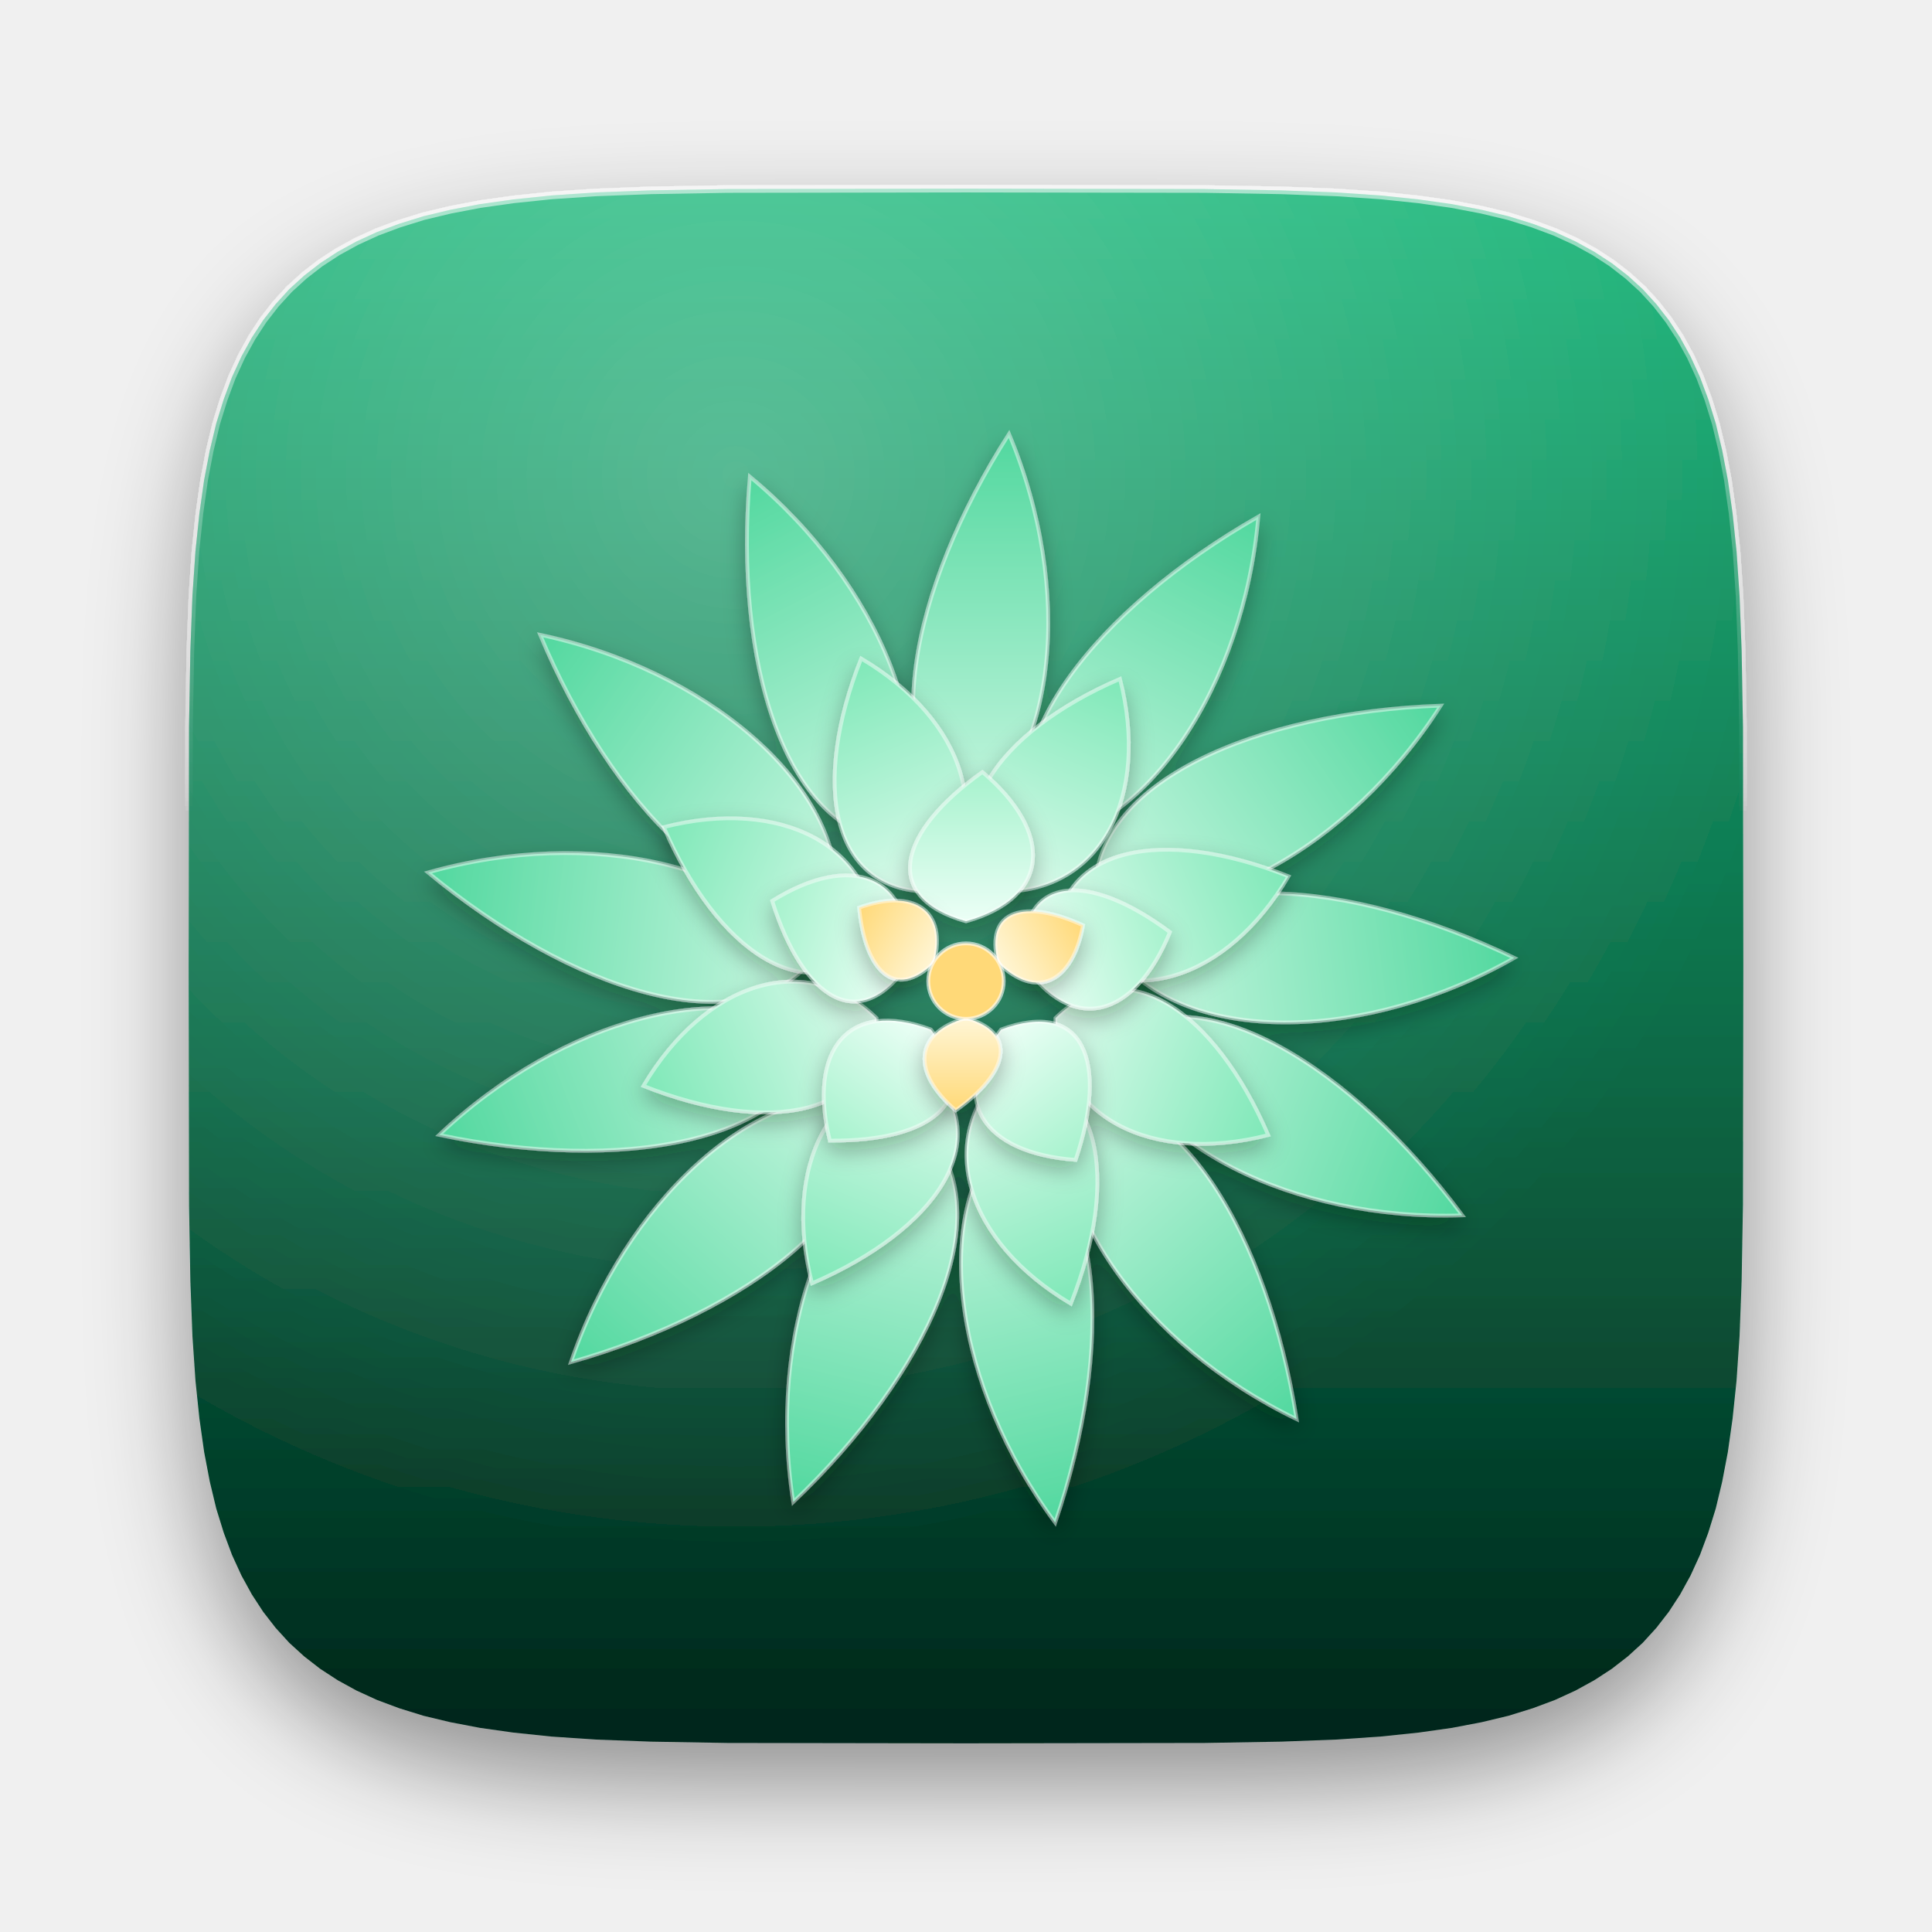
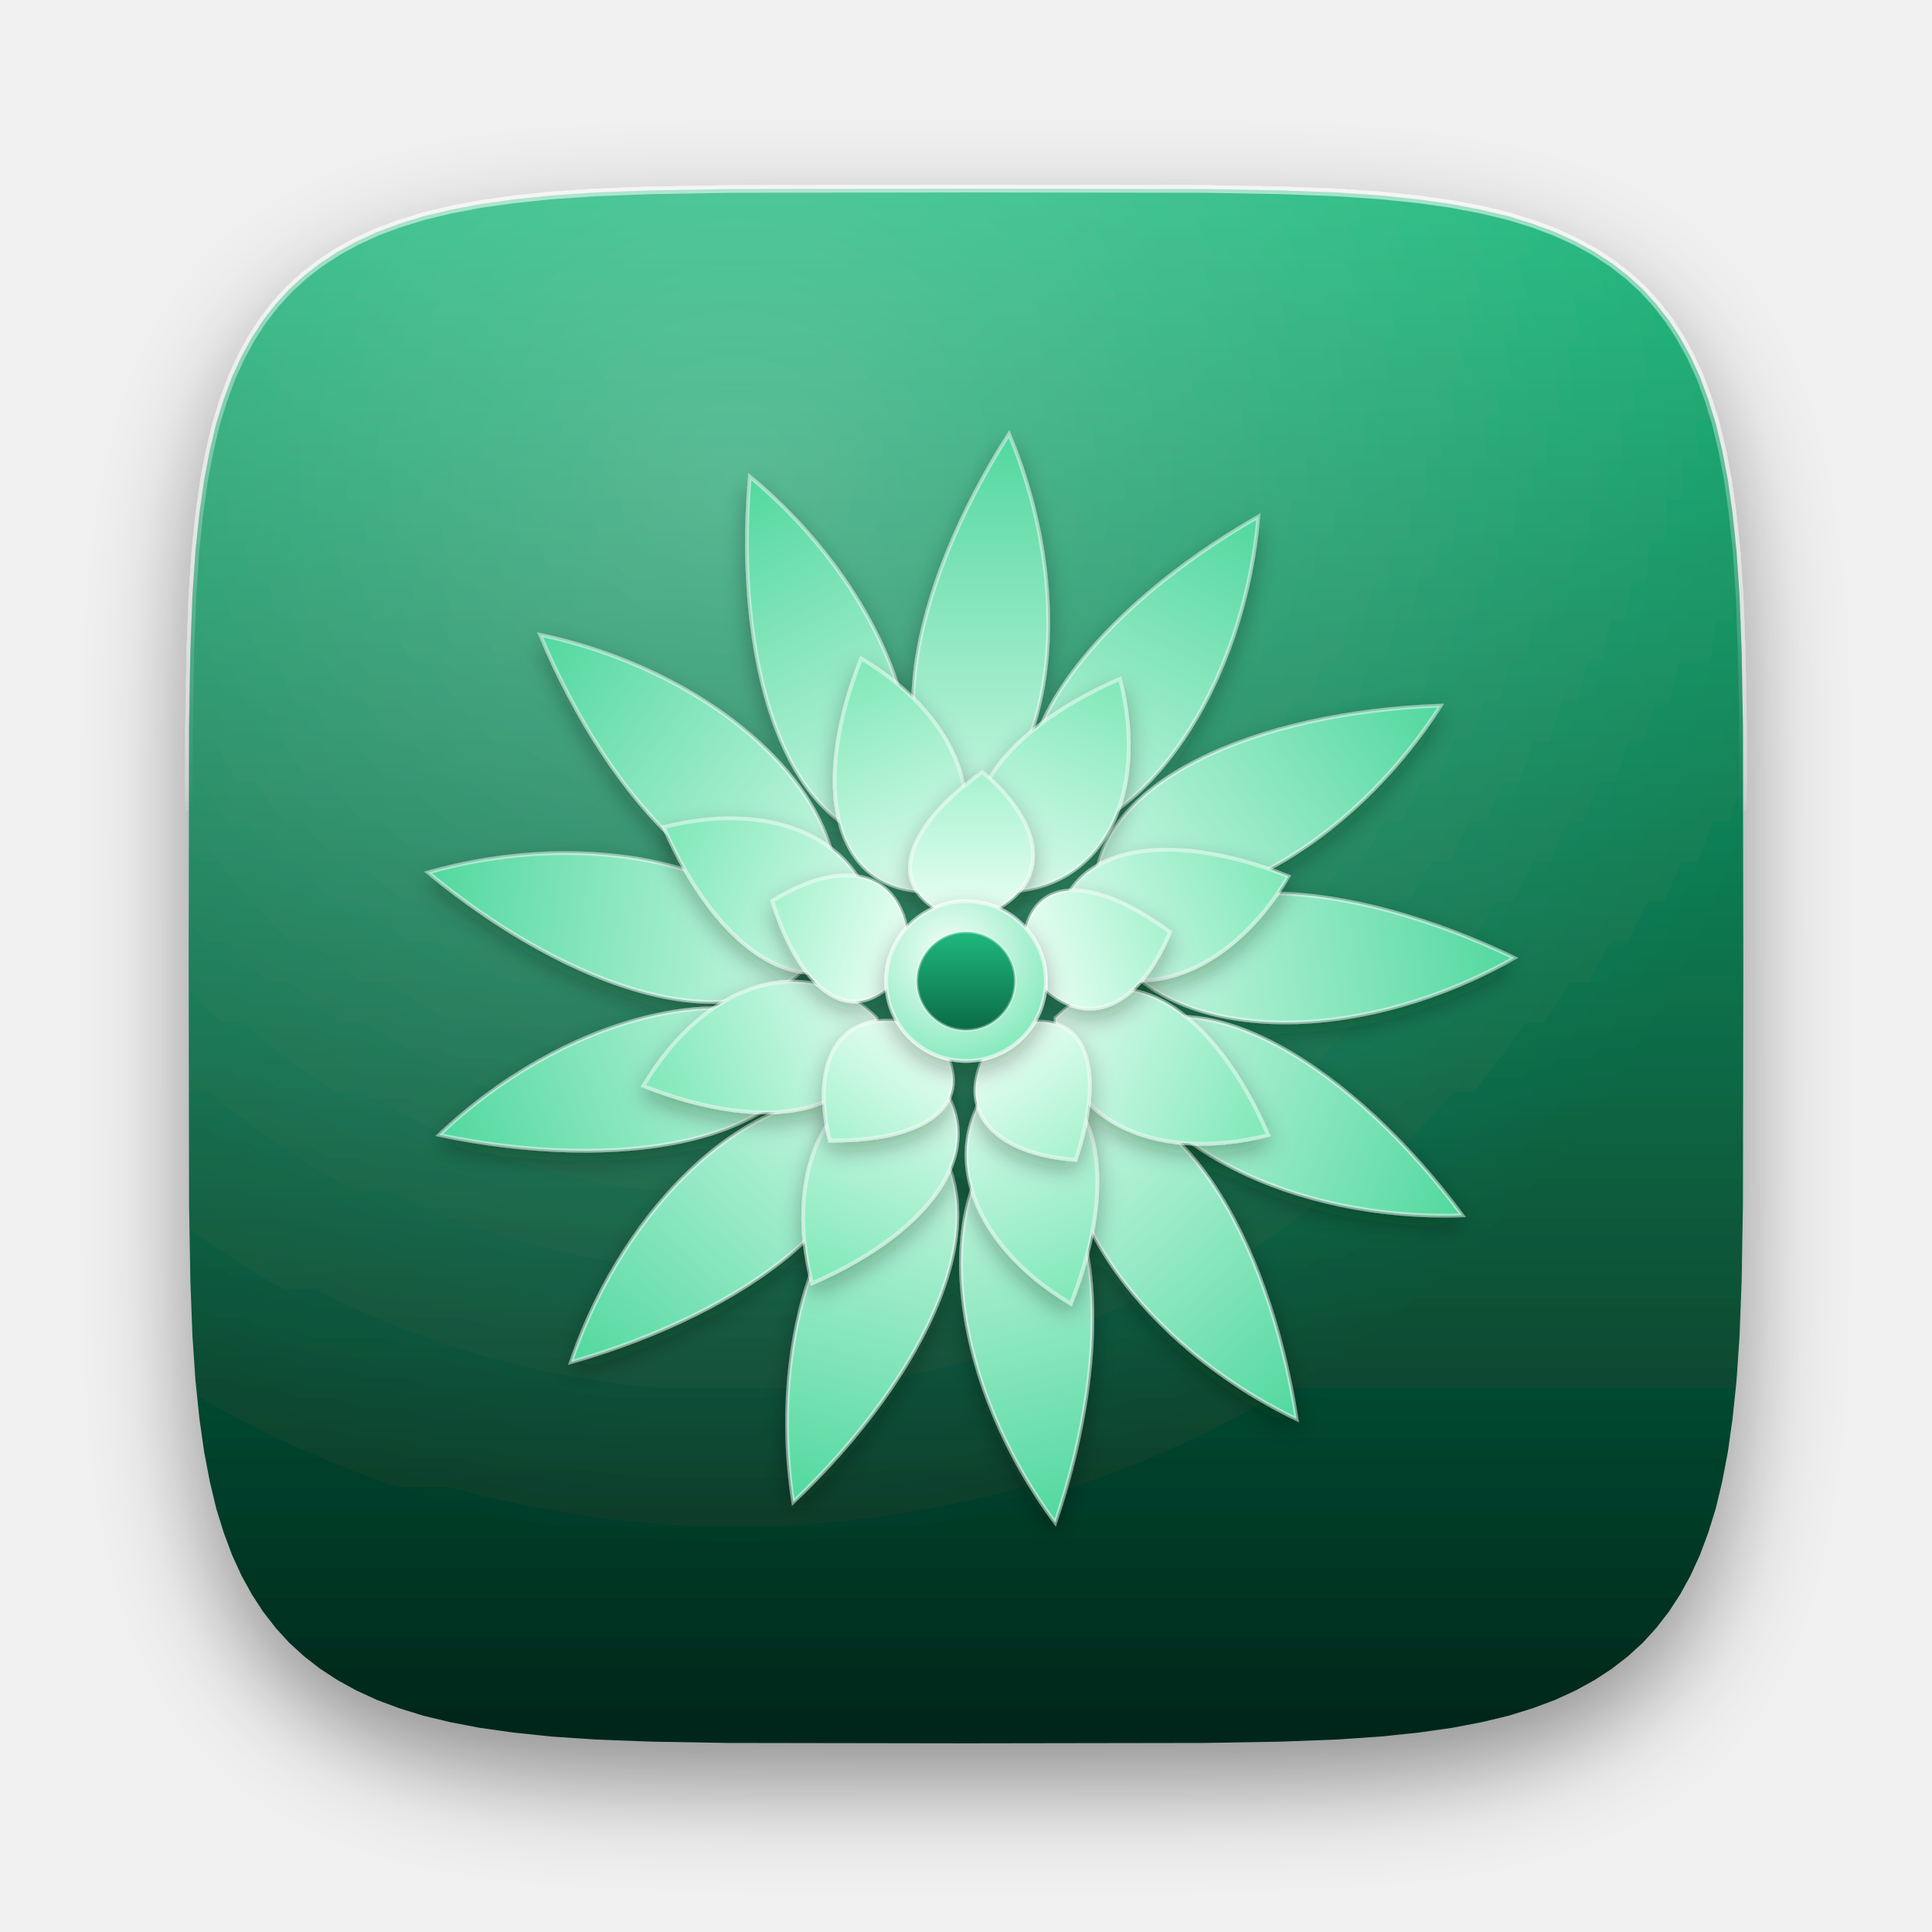
<svg xmlns="http://www.w3.org/2000/svg" viewBox="0 0 1024 1024" width="1024" height="1024" role="img" aria-labelledby="t d">
  <defs>
    <linearGradient id="ibg" x1="0" y1="0" x2="0" y2="1">
      <stop offset="0" stop-color="#1fb87c" />
      <stop offset=".55" stop-color="#0a6b47" />
      <stop offset="1" stop-color="#03261a" />
    </linearGradient>
    <radialGradient id="gloss" cx="35%" cy="18%" r="70%">
      <stop offset="0" stop-color="#fff" stop-opacity=".28" />
      <stop offset="1" stop-color="#fff" stop-opacity="0" />
    </radialGradient>
    <linearGradient id="edge" x1="0" y1="0" x2="0" y2="1">
      <stop offset="0" stop-color="#fff" stop-opacity=".55" />
      <stop offset=".4" stop-color="#fff" stop-opacity="0" />
    </linearGradient>
    <filter id="sh" x="-20%" y="-20%" width="140%" height="150%">
      <feDropShadow dx="0" dy="22" stdDeviation="26" flood-color="#000" flood-opacity=".4" />
    </filter>
    <filter id="ps" x="-20%" y="-20%" width="140%" height="140%">
      <feDropShadow dx="0" dy="5" stdDeviation="6" flood-color="#021a11" flood-opacity=".32" />
    </filter>
    <linearGradient id="g0" x1="0" y1="1" x2="0" y2="0">
      <stop offset="0" stop-color="#c9f7e1" />
      <stop offset="1" stop-color="#52d89f" />
    </linearGradient>
    <path id="k0" d="M0 -83.0C-48.1 -116.1 -30.1 -207.2 22.8 -290.0C57.4 -207.2 48.1 -116.1 0 -83.0Z" fill="url(#g0)" stroke="#fff" stroke-opacity=".45" stroke-width="2" />
    <linearGradient id="g1" x1="0" y1="1" x2="0" y2="0">
      <stop offset="0" stop-color="#dcfbec" />
      <stop offset="1" stop-color="#7fe8b8" />
    </linearGradient>
    <path id="k1" d="M0 -51.3C-48.3 -71.8 -35.5 -128.1 14.1 -179.2C52.4 -128.1 48.3 -71.8 0 -51.3Z" fill="url(#g1)" stroke="#fff" stroke-opacity=".45" stroke-width="2" />
    <linearGradient id="g2" x1="0" y1="1" x2="0" y2="0">
      <stop offset="0" stop-color="#ecfff6" />
      <stop offset="1" stop-color="#a6f2cd" />
    </linearGradient>
    <path id="k2" d="M0 -31.7C-45.2 -44.4 -35.9 -79.1 8.7 -110.8C46.3 -79.1 45.2 -44.4 0 -31.7Z" fill="url(#g2)" stroke="#fff" stroke-opacity=".45" stroke-width="2" />
-     <linearGradient id="g3" x1="0" y1="1" x2="0" y2="0">
-       <stop offset="0" stop-color="#fff6d6" />
-       <stop offset="1" stop-color="#ffd978" />
+     <radialGradient id="cd" cx="40%" cy="32%" r="75%">
+       <stop offset="0" stop-color="#f4fffa" />
+       <stop offset="1" stop-color="#7fe8b8" />
+     </radialGradient>
+     <linearGradient id="ci" x1="0" y1="0" x2="0" y2="1">
+       <stop offset="0" stop-color="#1fb87c" />
+       <stop offset="1" stop-color="#0a6b47" />
    </linearGradient>
-     <path id="k3" d="M0 -19.6C-28.0 -27.4 -22.2 -48.9 5.4 -68.5C28.6 -48.9 28.0 -27.4 0 -19.6Z" fill="url(#g3)" stroke="#fff" stroke-opacity=".45" stroke-width="2" />
  </defs>
  <g filter="url(#sh)">
    <path d="M924.0 512.0 L923.8 638.6 L923.1 679.0 L922.0 708.2 L920.4 731.8 L918.3 751.9 L915.8 769.6 L912.8 785.3 L909.4 799.5 L905.4 812.4 L901.0 824.2 L896.0 835.1 L890.5 845.1 L884.5 854.3 L877.9 862.8 L870.7 870.7 L862.8 877.9 L854.3 884.5 L845.1 890.5 L835.1 896.0 L824.2 901.0 L812.4 905.4 L799.5 909.4 L785.3 912.8 L769.6 915.8 L751.9 918.3 L731.8 920.4 L708.2 922.0 L679.0 923.1 L638.6 923.8 L512.0 924.0 L385.4 923.8 L345.0 923.1 L315.8 922.0 L292.2 920.4 L272.1 918.3 L254.4 915.8 L238.7 912.8 L224.5 909.4 L211.6 905.4 L199.8 901.0 L188.9 896.0 L178.9 890.5 L169.7 884.5 L161.2 877.9 L153.3 870.7 L146.1 862.8 L139.5 854.3 L133.5 845.1 L128.0 835.1 L123.0 824.2 L118.6 812.4 L114.6 799.5 L111.2 785.3 L108.2 769.6 L105.7 751.9 L103.6 731.8 L102.0 708.2 L100.9 679.0 L100.2 638.6 L100.0 512.0 L100.2 385.4 L100.9 345.0 L102.0 315.8 L103.6 292.2 L105.7 272.1 L108.2 254.4 L111.2 238.7 L114.6 224.5 L118.6 211.6 L123.0 199.8 L128.0 188.9 L133.5 178.9 L139.5 169.7 L146.1 161.2 L153.3 153.3 L161.2 146.1 L169.7 139.5 L178.9 133.5 L188.9 128.0 L199.8 123.0 L211.6 118.6 L224.5 114.6 L238.7 111.2 L254.4 108.2 L272.1 105.7 L292.2 103.6 L315.8 102.0 L345.0 100.9 L385.4 100.2 L512.0 100.0 L638.6 100.2 L679.0 100.9 L708.2 102.0 L731.8 103.6 L751.9 105.7 L769.6 108.2 L785.3 111.2 L799.5 114.6 L812.4 118.6 L824.2 123.0 L835.1 128.0 L845.1 133.5 L854.3 139.5 L862.8 146.1 L870.7 153.3 L877.9 161.2 L884.5 169.7 L890.5 178.9 L896.0 188.9 L901.0 199.8 L905.4 211.6 L909.4 224.5 L912.8 238.7 L915.8 254.4 L918.3 272.1 L920.4 292.2 L922.0 315.8 L923.1 345.0 L923.8 385.4 L924.0 512.0 Z" fill="url(#ibg)" />
    <path d="M924.0 512.0 L923.8 638.6 L923.1 679.0 L922.0 708.2 L920.4 731.8 L918.3 751.9 L915.8 769.6 L912.8 785.3 L909.4 799.5 L905.4 812.4 L901.0 824.2 L896.0 835.1 L890.5 845.1 L884.5 854.3 L877.9 862.8 L870.7 870.7 L862.8 877.9 L854.3 884.5 L845.1 890.5 L835.1 896.0 L824.2 901.0 L812.4 905.4 L799.5 909.4 L785.3 912.8 L769.6 915.8 L751.9 918.3 L731.8 920.4 L708.2 922.0 L679.0 923.1 L638.6 923.8 L512.0 924.0 L385.4 923.8 L345.0 923.1 L315.8 922.0 L292.2 920.4 L272.1 918.3 L254.4 915.8 L238.7 912.8 L224.5 909.4 L211.6 905.4 L199.8 901.0 L188.9 896.0 L178.9 890.5 L169.7 884.5 L161.2 877.9 L153.3 870.7 L146.1 862.8 L139.5 854.3 L133.5 845.1 L128.0 835.1 L123.0 824.2 L118.6 812.4 L114.6 799.5 L111.2 785.3 L108.2 769.6 L105.7 751.9 L103.6 731.8 L102.0 708.2 L100.9 679.0 L100.2 638.6 L100.0 512.0 L100.2 385.4 L100.9 345.0 L102.0 315.8 L103.6 292.2 L105.7 272.1 L108.2 254.4 L111.2 238.7 L114.6 224.5 L118.6 211.6 L123.0 199.8 L128.0 188.9 L133.5 178.9 L139.5 169.7 L146.1 161.2 L153.3 153.3 L161.2 146.1 L169.7 139.5 L178.9 133.5 L188.9 128.0 L199.8 123.0 L211.6 118.6 L224.5 114.6 L238.7 111.2 L254.4 108.2 L272.1 105.7 L292.2 103.6 L315.8 102.0 L345.0 100.9 L385.4 100.2 L512.0 100.0 L638.6 100.2 L679.0 100.9 L708.2 102.0 L731.8 103.6 L751.9 105.7 L769.6 108.2 L785.3 111.2 L799.5 114.6 L812.4 118.6 L824.2 123.0 L835.1 128.0 L845.1 133.5 L854.3 139.5 L862.8 146.1 L870.7 153.3 L877.9 161.2 L884.5 169.7 L890.5 178.9 L896.0 188.9 L901.0 199.8 L905.4 211.6 L909.4 224.5 L912.8 238.7 L915.8 254.4 L918.3 272.1 L920.4 292.2 L922.0 315.8 L923.1 345.0 L923.8 385.4 L924.0 512.0 Z" fill="url(#gloss)" />
    <path d="M924.0 512.0 L923.8 638.6 L923.1 679.0 L922.0 708.2 L920.4 731.8 L918.3 751.9 L915.8 769.6 L912.8 785.3 L909.4 799.5 L905.4 812.4 L901.0 824.2 L896.0 835.1 L890.5 845.1 L884.5 854.3 L877.9 862.8 L870.7 870.7 L862.8 877.9 L854.3 884.5 L845.1 890.5 L835.1 896.0 L824.2 901.0 L812.4 905.4 L799.5 909.4 L785.3 912.8 L769.6 915.8 L751.9 918.3 L731.8 920.4 L708.2 922.0 L679.0 923.1 L638.6 923.8 L512.0 924.0 L385.4 923.8 L345.0 923.1 L315.8 922.0 L292.2 920.4 L272.1 918.3 L254.4 915.8 L238.7 912.8 L224.5 909.4 L211.6 905.4 L199.8 901.0 L188.9 896.0 L178.9 890.5 L169.7 884.5 L161.2 877.9 L153.3 870.7 L146.1 862.8 L139.5 854.3 L133.5 845.1 L128.0 835.1 L123.0 824.2 L118.6 812.4 L114.6 799.5 L111.2 785.3 L108.2 769.6 L105.7 751.9 L103.6 731.8 L102.0 708.2 L100.9 679.0 L100.2 638.6 L100.0 512.0 L100.2 385.4 L100.9 345.0 L102.0 315.8 L103.6 292.2 L105.7 272.1 L108.2 254.4 L111.2 238.7 L114.6 224.5 L118.6 211.6 L123.0 199.8 L128.0 188.9 L133.5 178.9 L139.5 169.7 L146.1 161.2 L153.3 153.3 L161.2 146.1 L169.7 139.5 L178.9 133.5 L188.9 128.0 L199.8 123.0 L211.6 118.6 L224.5 114.6 L238.7 111.2 L254.4 108.2 L272.1 105.7 L292.2 103.6 L315.8 102.0 L345.0 100.9 L385.4 100.2 L512.0 100.0 L638.6 100.2 L679.0 100.9 L708.2 102.0 L731.8 103.6 L751.9 105.7 L769.6 108.2 L785.3 111.2 L799.5 114.6 L812.4 118.6 L824.2 123.0 L835.1 128.0 L845.1 133.5 L854.3 139.5 L862.8 146.1 L870.7 153.3 L877.9 161.2 L884.5 169.7 L890.5 178.9 L896.0 188.9 L901.0 199.8 L905.4 211.6 L909.4 224.5 L912.8 238.7 L915.8 254.4 L918.3 272.1 L920.4 292.2 L922.0 315.8 L923.1 345.0 L923.8 385.4 L924.0 512.0 Z" fill="none" stroke="url(#edge)" stroke-width="4" />
  </g>
  <g transform="translate(512 520)">
    <g filter="url(#ps)">
      <use href="#k0" transform="rotate(0.00)" />
      <use href="#k0" transform="rotate(27.69)" />
      <use href="#k0" transform="rotate(55.38)" />
      <use href="#k0" transform="rotate(83.08)" />
      <use href="#k0" transform="rotate(110.77)" />
      <use href="#k0" transform="rotate(138.46)" />
      <use href="#k0" transform="rotate(166.15)" />
      <use href="#k0" transform="rotate(193.85)" />
      <use href="#k0" transform="rotate(221.54)" />
      <use href="#k0" transform="rotate(249.23)" />
      <use href="#k0" transform="rotate(276.92)" />
      <use href="#k0" transform="rotate(304.62)" />
      <use href="#k0" transform="rotate(332.31)" />
    </g>
    <g filter="url(#ps)">
      <use href="#k1" transform="rotate(22.50)" />
      <use href="#k1" transform="rotate(67.50)" />
      <use href="#k1" transform="rotate(112.50)" />
      <use href="#k1" transform="rotate(157.50)" />
      <use href="#k1" transform="rotate(202.50)" />
      <use href="#k1" transform="rotate(247.50)" />
      <use href="#k1" transform="rotate(292.50)" />
      <use href="#k1" transform="rotate(337.50)" />
    </g>
    <g filter="url(#ps)">
      <use href="#k2" transform="rotate(0.00)" />
      <use href="#k2" transform="rotate(72.00)" />
      <use href="#k2" transform="rotate(144.00)" />
      <use href="#k2" transform="rotate(216.00)" />
      <use href="#k2" transform="rotate(288.00)" />
    </g>
    <g filter="url(#ps)">
-       <use href="#k3" transform="rotate(60.00)" />
-       <use href="#k3" transform="rotate(180.00)" />
-       <use href="#k3" transform="rotate(300.00)" />
+       <circle r="42.3" fill="url(#cd)" stroke="#fff" stroke-opacity=".55" stroke-width="2" />
    </g>
-     <circle r="20" fill="#ffd978" />
-     <circle r="20" fill="none" stroke="#fff" stroke-opacity=".6" stroke-width="2" />
+     <circle r="26.1" fill="url(#ci)" />
+     <circle r="26.1" fill="none" stroke="#fff" stroke-opacity=".35" stroke-width="1.5" />
  </g>
</svg>
